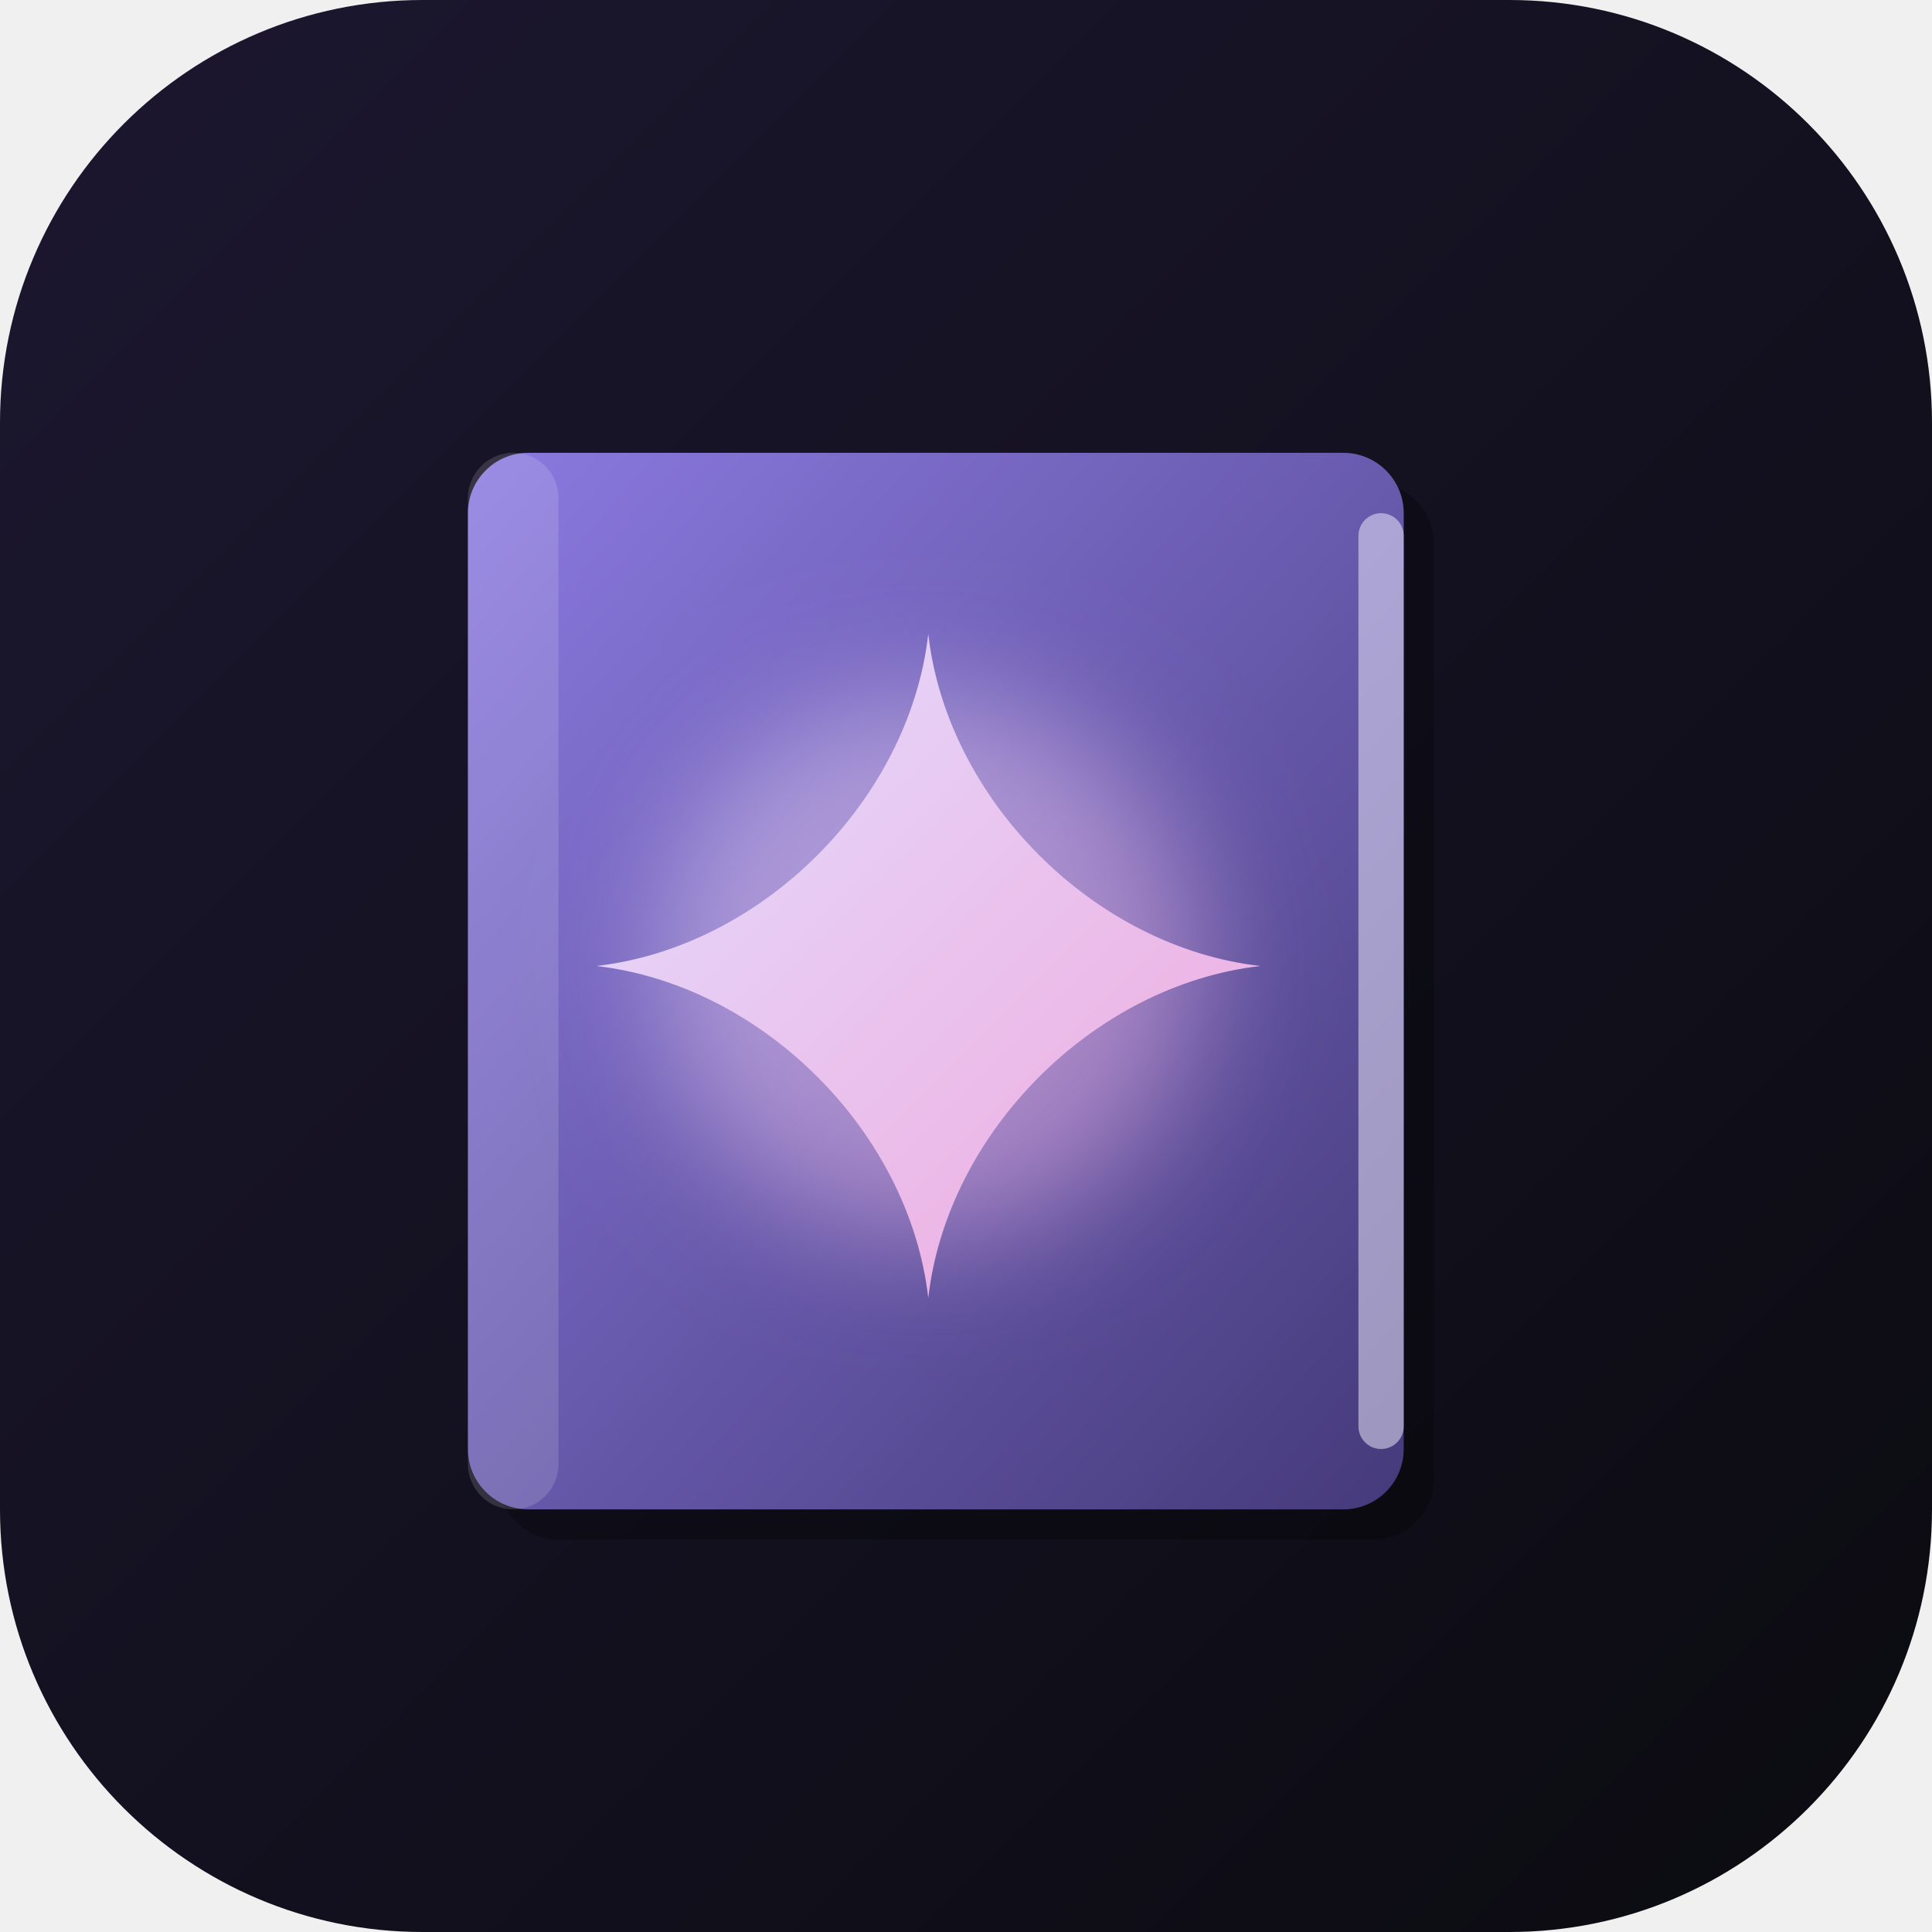
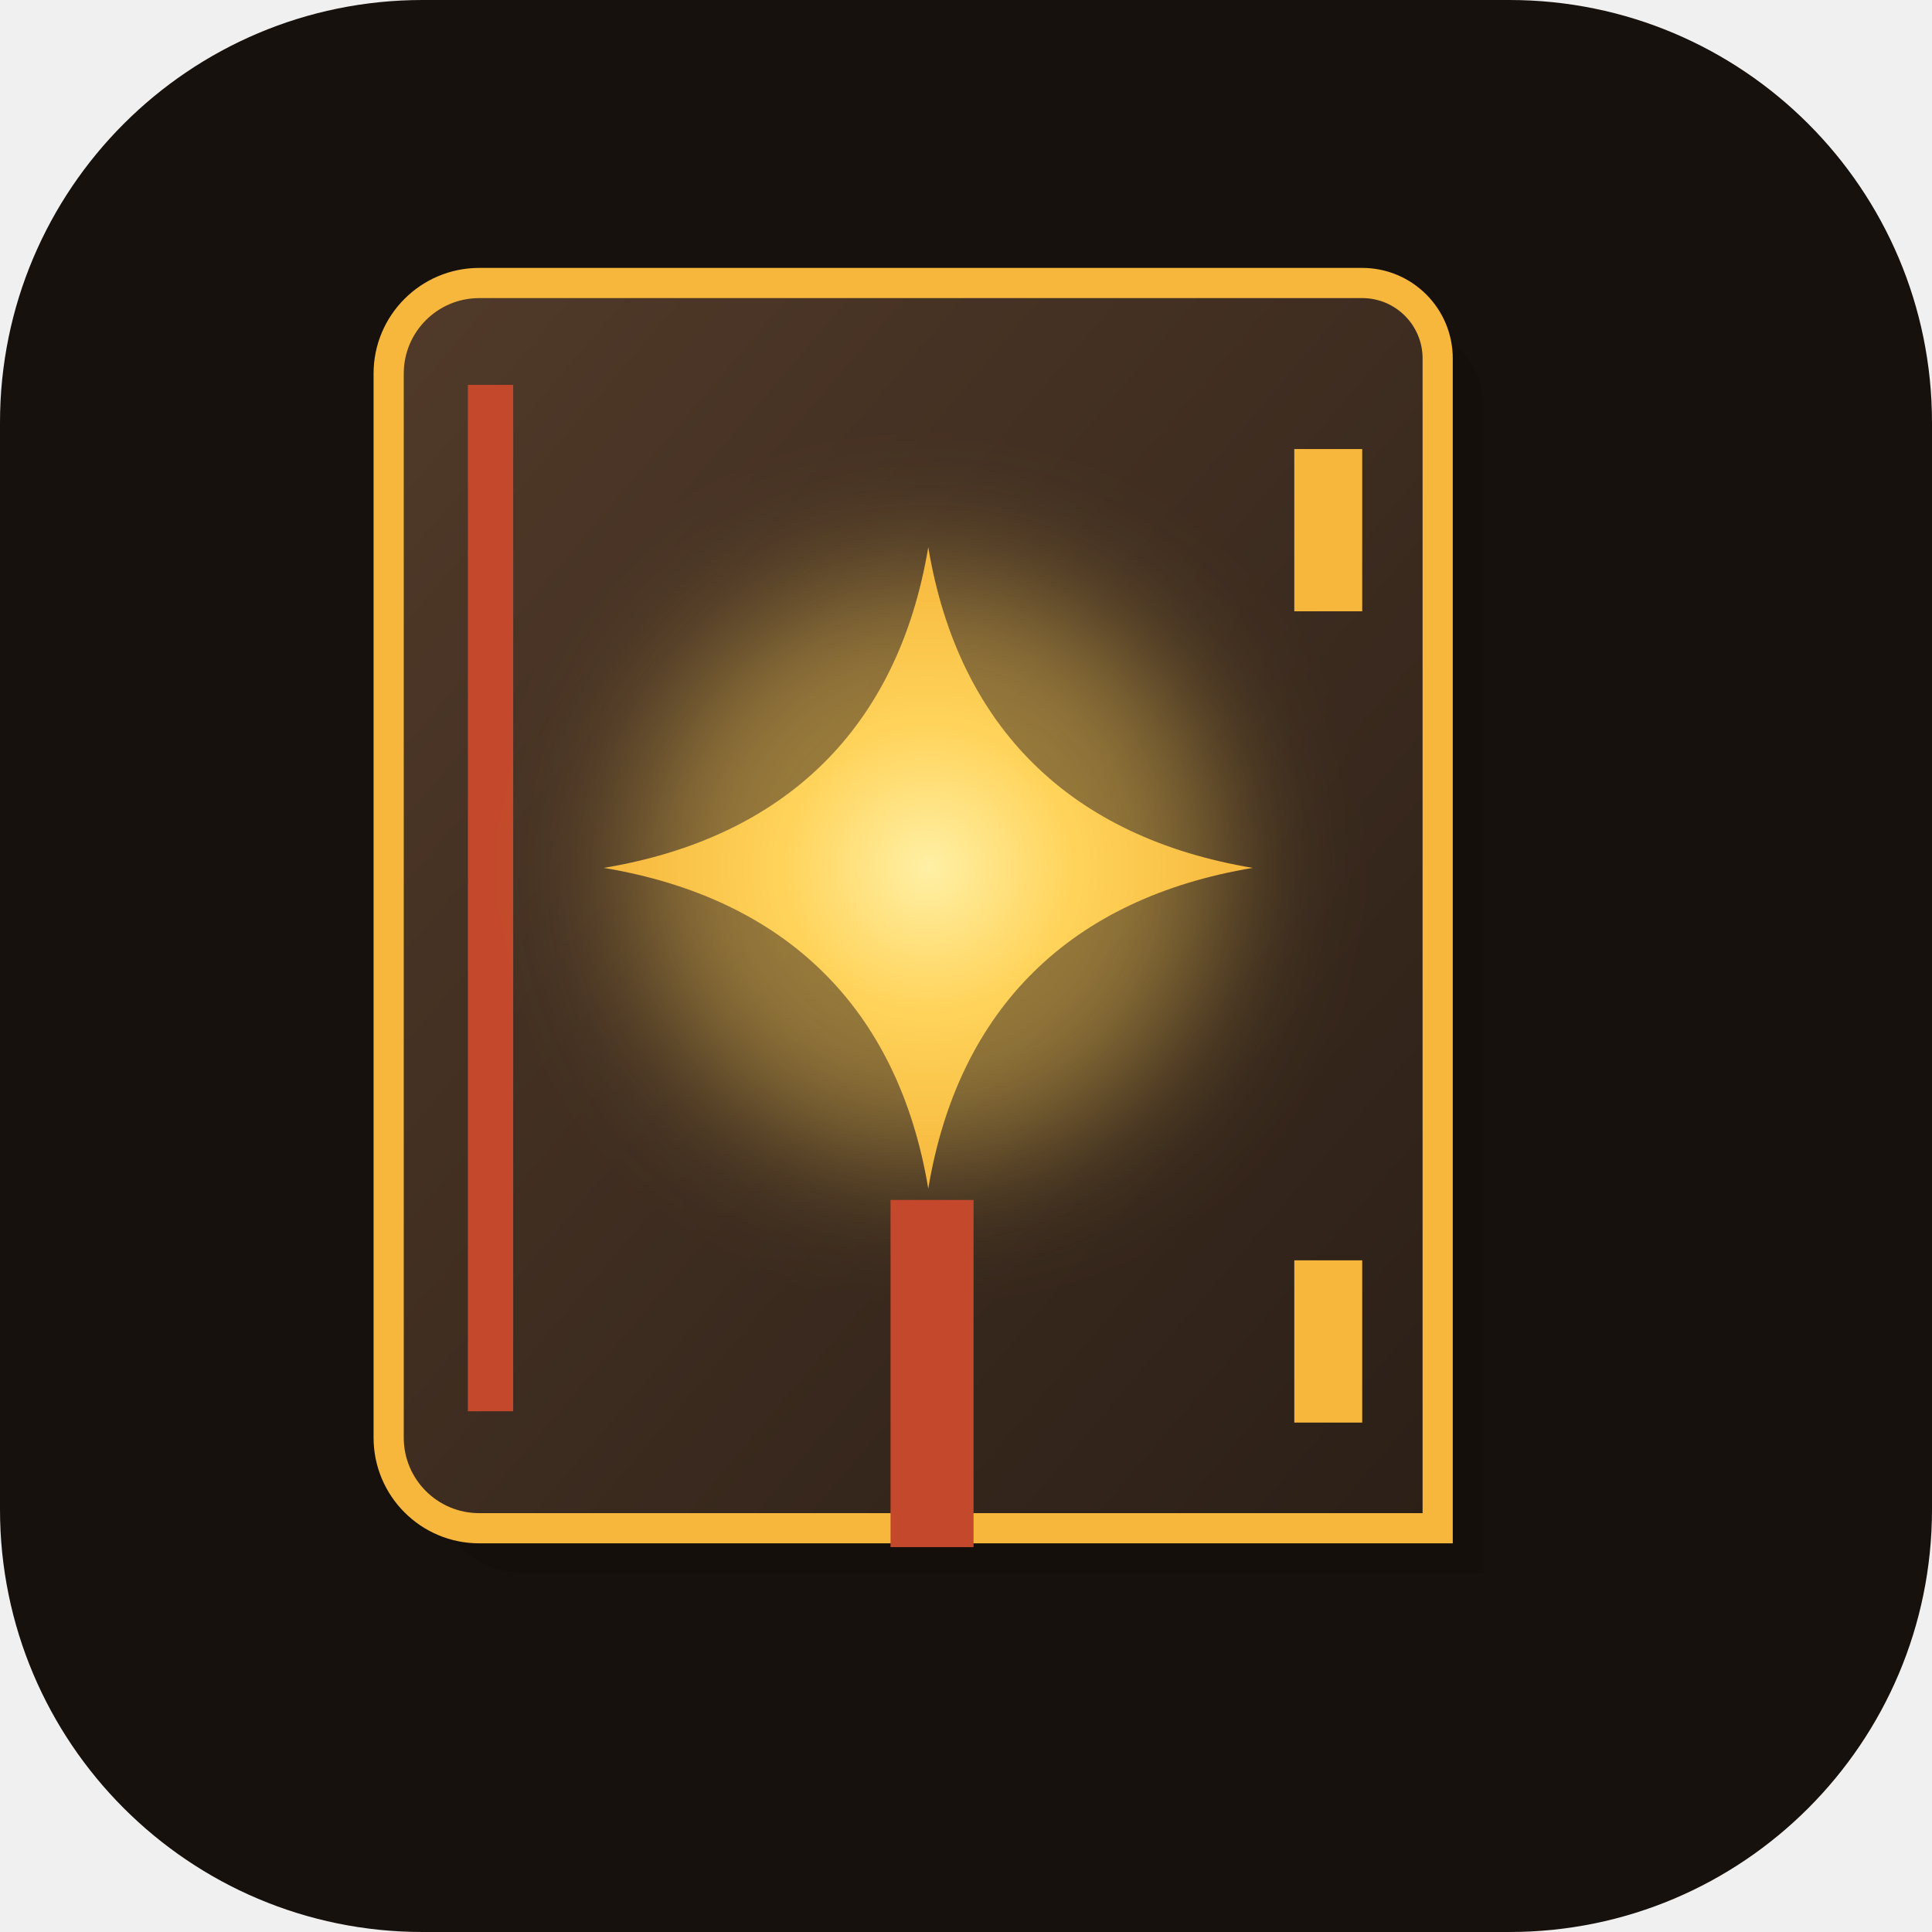
<svg xmlns="http://www.w3.org/2000/svg" viewBox="0 0 512 512">
  <defs>
-     <linearGradient id="bg" x1="0" y1="0" x2="1" y2="1">
-       <stop offset="0%" stop-color="#1c1730" />
-       <stop offset="100%" stop-color="#0b0b10" />
+     <linearGradient id="leather" x1="0" y1="0" x2="1" y2="1">
+       <stop stop-color="#513a29" />
+       <stop offset="1" stop-color="#2b1f17" />
    </linearGradient>
-     <linearGradient id="cover" x1="0" y1="0" x2="1" y2="1">
-       <stop offset="0%" stop-color="#8b7ae0" />
-       <stop offset="100%" stop-color="#453a7a" />
-     </linearGradient>
-     <linearGradient id="glow" x1="0" y1="0" x2="1" y2="1">
-       <stop offset="0%" stop-color="#e3defe" />
-       <stop offset="100%" stop-color="#f0a8dd" />
-     </linearGradient>
-     <filter id="blur" x="-60%" y="-60%" width="220%" height="220%">
-       <feGaussianBlur stdDeviation="16" />
+     <radialGradient id="sigil">
+       <stop stop-color="#fff0a5" />
+       <stop offset=".45" stop-color="#ffd35a" />
+       <stop offset="1" stop-color="#f6b73c" />
+     </radialGradient>
+     <filter id="glow" x="-60%" y="-60%" width="220%" height="220%">
+       <feGaussianBlur stdDeviation="18" />
    </filter>
  </defs>
-   <rect width="512" height="512" rx="112" fill="url(#bg)" />
-   <rect x="132" y="128" width="248" height="280" rx="16" fill="#000000" opacity="0.28" />
-   <rect x="124" y="120" width="248" height="280" rx="16" fill="url(#cover)" />
-   <rect x="124" y="120" width="24" height="280" rx="12" fill="#ffffff" opacity="0.14" />
-   <rect x="360" y="136" width="12" height="248" rx="6" fill="#f4f1ff" opacity="0.5" />
-   <circle cx="246" cy="256" r="72" fill="url(#glow)" opacity="0.5" filter="url(#blur)" />
-   <path d="M246 168        C 251 212, 290 251, 334 256        C 290 261, 251 300, 246 344        C 241 300, 202 261, 158 256        C 202 251, 241 212, 246 168        Z" fill="url(#glow)" />
+   <rect width="512" height="512" rx="112" fill="#17110d" />
+   <path d="M139 87h234a20 20 0 0 1 20 20v310H139a24 24 0 0 1-24-24V111a24 24 0 0 1 24-24Z" fill="#120d09" opacity=".55" />
+   <path d="M127 75h234a20 20 0 0 1 20 20v310H127a24 24 0 0 1-24-24V99a24 24 0 0 1 24-24Z" fill="url(#leather)" stroke="#f6b73c" stroke-width="8" />
+   <path d="M130 102v272" stroke="#c4492c" stroke-width="12" />
+   <path d="M343 119h18v43h-18zM343 334h18v43h-18z" fill="#f6b73c" />
+   <circle cx="246" cy="230" r="77" fill="#ffd35a" opacity=".46" filter="url(#glow)" />
+   <path d="M246 145c8 48 38 77 86 85-48 8-78 37-86 85-8-48-38-77-86-85 48-8 78-37 86-85Z" fill="url(#sigil)" />
+   <path d="M247 318v92" stroke="#c4492c" stroke-width="22" />
</svg>
